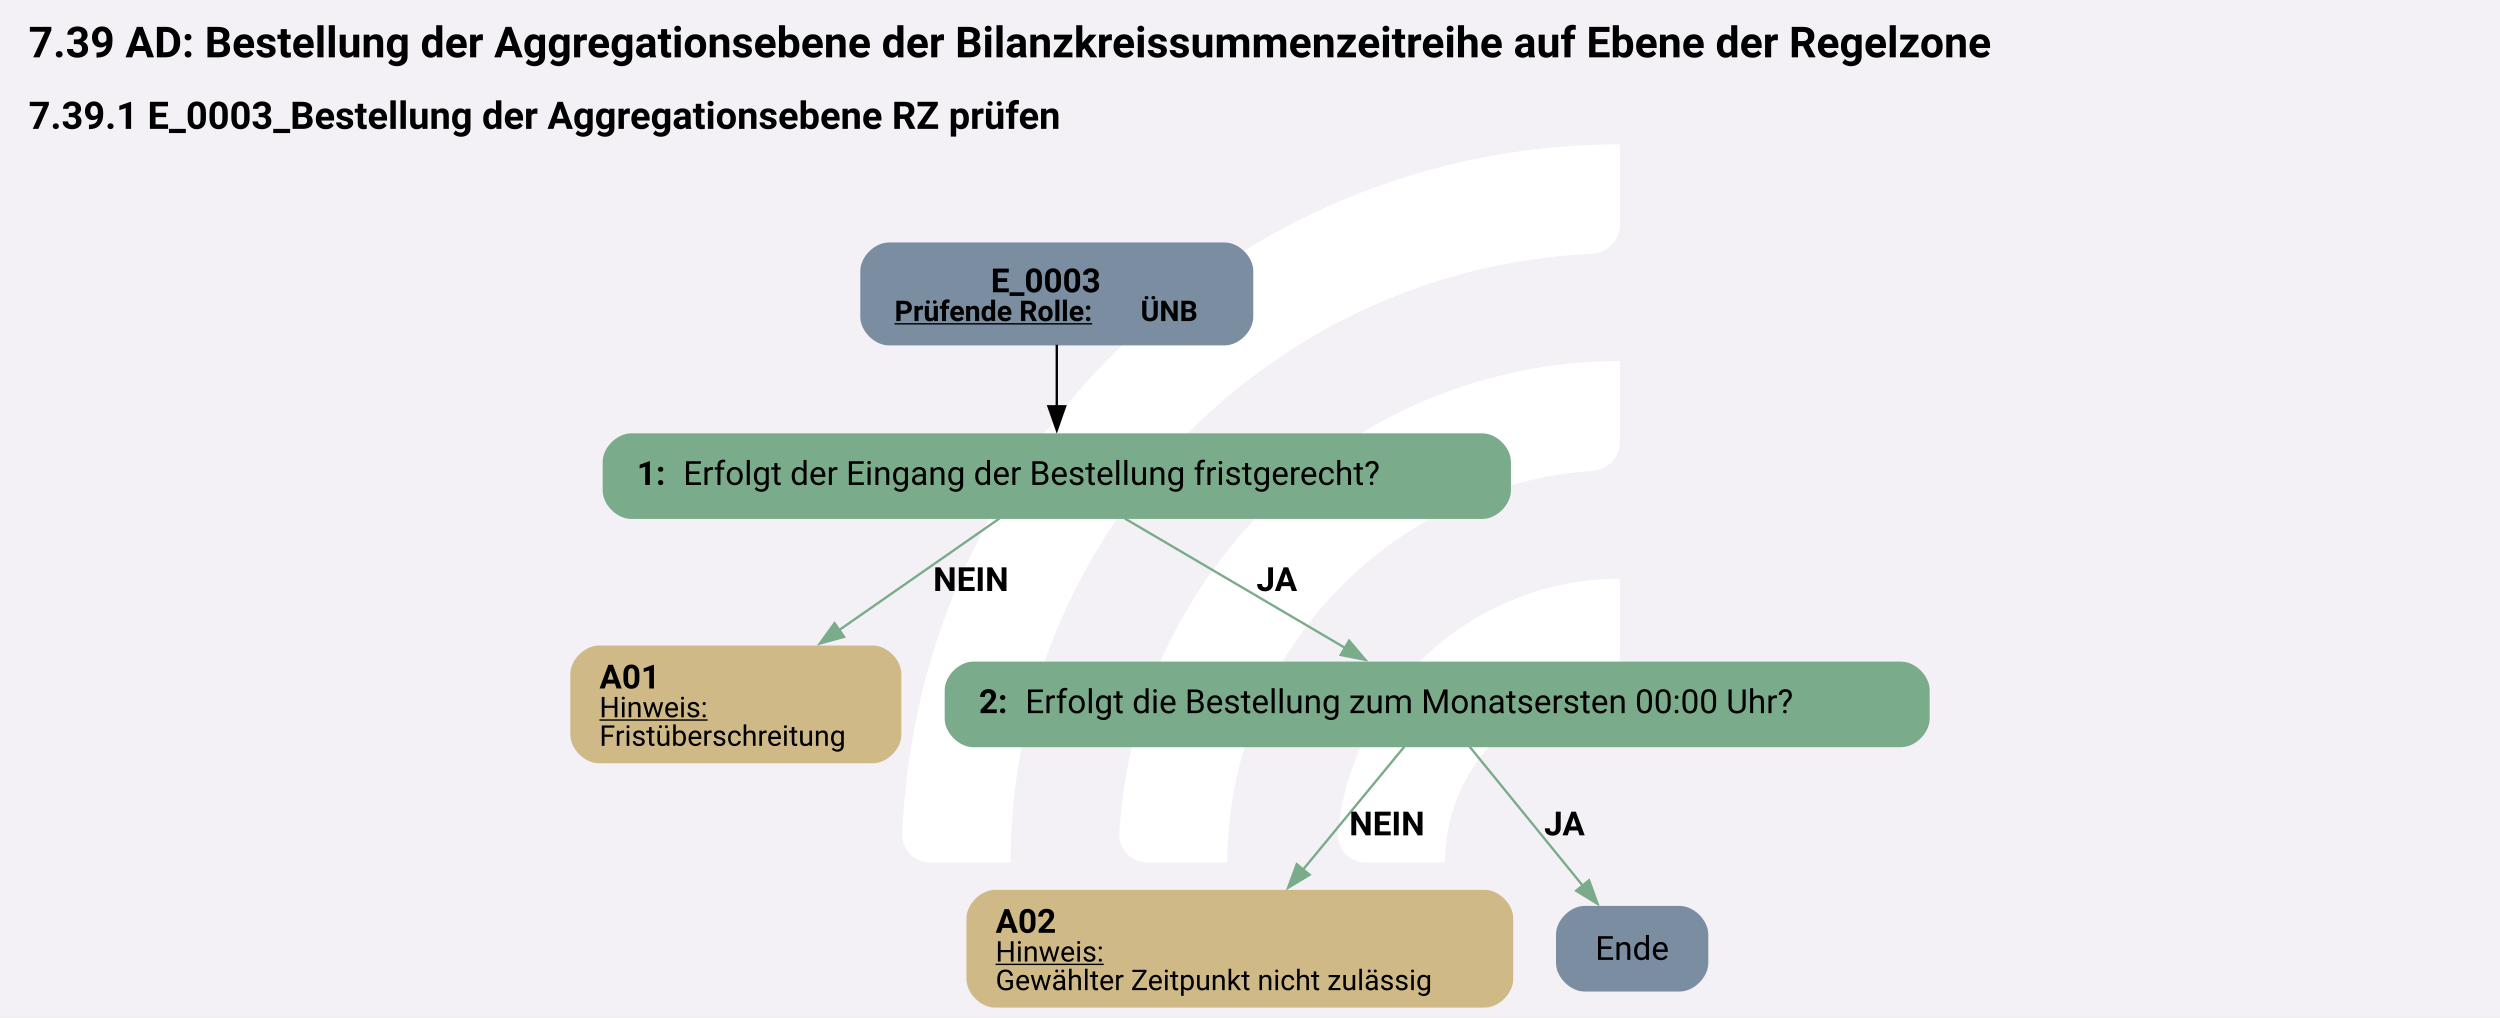
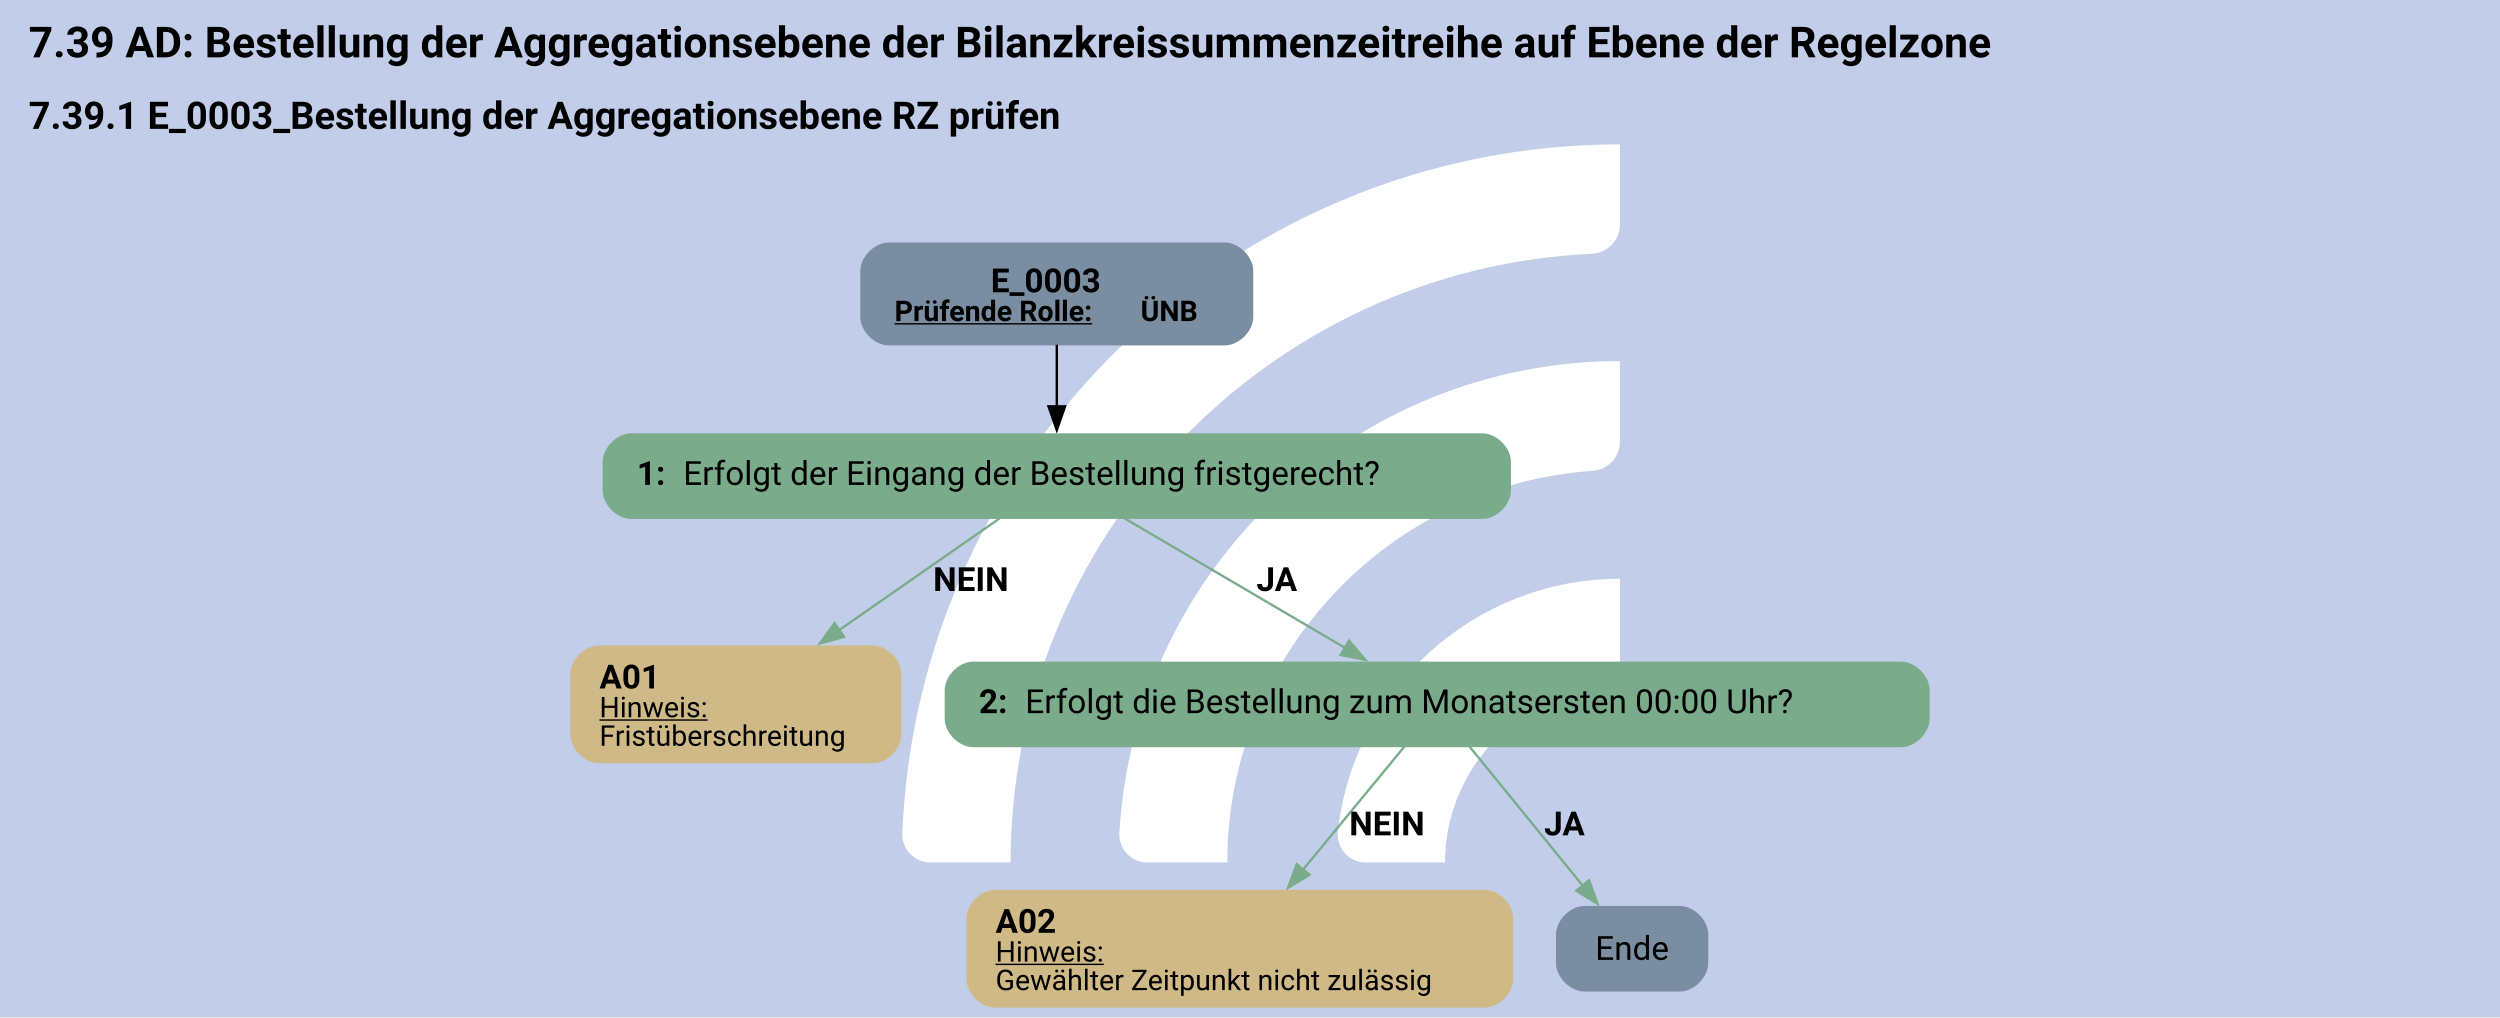
<svg xmlns="http://www.w3.org/2000/svg" version="1.1" width="1402.667px" viewBox="0 0 1402.667 570.667" height="570.667px">
  <g>
    <svg version="1.1" width="1402.667px" viewBox="0 0 1402.667 570.667" height="570.667px">
-       <polygon fill="#f3f1f6" points="0,0 1402.667,0 1402.667,570.667 0,570.667" />
+       <polygon fill="#c2cee9" points="0,0 1402.667,0 1402.667,570.667 0,570.667" />
      <g>
        <g transform="translate(468.6151, 57.06667) scale(1 1) translate(0, 0) scale(0.8035295 0.8035295) ">
          <defs>
            <style>.cls-1{fill:#fff;}</style>
          </defs>
          <path class="cls-1" d="M122.44,531.2h-56.1c-11,0-19.9-9.12-19.46-20.11C57.47,243.89,278.15,29.78,547.91,29.78v56.02c0,10.98-8.69,19.89-19.66,20.39-225.51,10.31-405.8,197-405.8,425Z" />
          <path class="cls-1" d="M273.78,531.2h-55.93c-11.23,0-20.09-9.48-19.43-20.69,10.74-183.44,163.39-329.39,349.48-329.39v56.26c0,10.71-8.27,19.62-18.96,20.35-142.35,9.77-255.17,128.69-255.17,273.46Z" />
          <path class="cls-1" d="M425.77,531.2h-55.45c-11.65,0-20.6-10.17-19.33-21.75,10.87-99.03,95.03-176.34,196.92-176.34v57.01c0,10.05-7.28,18.75-17.23,20.16-59.22,8.4-104.91,59.42-104.91,120.92Z" />
        </g>
        <svg width="1052pt" height="428pt" viewBox="0.00 0.00 1051.50 427.82">
          <g id="graph0" class="graph" transform="scale(1 1) rotate(0) translate(4 423.82)">
            <text text-anchor="start" x="8" y="-399.72" font-family="Roboto, sans-serif" font-weight="bold" font-size="18.00">7.39 AD: Bestellung der Aggregationsebene der Bilanzkreissummenzeitreihe auf Ebene der Regelzone</text>
            <text text-anchor="start" x="8" y="-369.62" font-family="Roboto, sans-serif" font-weight="bold" font-size="16.00">7.39.1 E_0003_Bestellung der Aggregationsebene RZ prüfen</text>
            <g id="node1" class="node">
              <path fill="#7a8da1" stroke="black" stroke-width="0" d="M511.13,-321.82C511.13,-321.82 369.83,-321.82 369.83,-321.82 363.83,-321.82 357.83,-315.82 357.83,-309.82 357.83,-309.82 357.83,-290.54 357.83,-290.54 357.83,-284.54 363.83,-278.54 369.83,-278.54 369.83,-278.54 511.13,-278.54 511.13,-278.54 517.13,-278.54 523.13,-284.54 523.13,-290.54 523.13,-290.54 523.13,-309.82 523.13,-309.82 523.13,-315.82 517.13,-321.82 511.13,-321.82" />
              <text text-anchor="start" x="412.73" y="-300.88" font-family="Roboto, sans-serif" font-weight="bold" font-size="14.00">E_0003</text>
              <text text-anchor="start" x="372.23" y="-288.78" font-family="Roboto, sans-serif" font-weight="bold" text-decoration="underline" font-size="12.00">Prüfende Rolle:</text>
              <text text-anchor="start" x="475.73" y="-288.78" font-family="Roboto, sans-serif" font-weight="bold" font-size="12.00"> ÜNB</text>
            </g>
            <g id="node2" class="node">
              <path fill="#7aab8a" stroke="black" stroke-width="0" d="M619.51,-241.54C619.51,-241.54 261.46,-241.54 261.46,-241.54 255.46,-241.54 249.46,-235.54 249.46,-229.54 249.46,-229.54 249.46,-217.54 249.46,-217.54 249.46,-211.54 255.46,-205.54 261.46,-205.54 261.46,-205.54 619.51,-205.54 619.51,-205.54 625.51,-205.54 631.51,-211.54 631.51,-217.54 631.51,-217.54 631.51,-229.54 631.51,-229.54 631.51,-235.54 625.51,-241.54 619.51,-241.54" />
              <text text-anchor="start" x="263.86" y="-219.86" font-family="Roboto, sans-serif" font-weight="bold" font-size="14.00">1: </text>
              <text text-anchor="start" x="283.36" y="-219.86" font-family="Roboto, sans-serif" font-size="14.00">Erfolgt der Eingang der Bestellung fristgerecht?</text>
            </g>
            <g id="edge1" class="edge">
              <path fill="none" stroke="black" d="M440.48,-278.78C440.48,-270.71 440.48,-261.3 440.48,-252.61" />
              <polygon fill="black" stroke="black" points="443.98,-252.9 440.48,-242.9 436.98,-252.9 443.98,-252.9" />
            </g>
            <g id="node3" class="node">
              <path fill="#cfb986" stroke="black" stroke-width="0" d="M363.1,-152.29C363.1,-152.29 247.87,-152.29 247.87,-152.29 241.87,-152.29 235.87,-146.29 235.87,-140.29 235.87,-140.29 235.87,-114.77 235.87,-114.77 235.87,-108.77 241.87,-102.77 247.87,-102.77 247.87,-102.77 363.1,-102.77 363.1,-102.77 369.1,-102.77 375.1,-108.77 375.1,-114.77 375.1,-114.77 375.1,-140.29 375.1,-140.29 375.1,-146.29 369.1,-152.29 363.1,-152.29" />
              <text text-anchor="start" x="248.11" y="-134.23" font-family="Roboto, sans-serif" font-weight="bold" font-size="14.00">A01</text>
              <text text-anchor="start" x="248.11" y="-122.13" font-family="Roboto, sans-serif" text-decoration="underline" font-size="12.00">Hinweis:</text>
              <text text-anchor="start" x="248.11" y="-110.13" font-family="Roboto, sans-serif" font-size="12.00">Fristüberschreitung</text>
            </g>
            <g id="edge2" class="edge">
              <path fill="none" stroke="#7aab8a" d="M416.35,-205.73C397.63,-192.7 371.21,-174.3 348.85,-158.73" />
              <polygon fill="#7aab8a" stroke="#7aab8a" points="351,-155.96 340.79,-153.12 347,-161.71 351,-155.96" />
              <text text-anchor="start" x="388.48" y="-175.24" font-family="Roboto, sans-serif" font-weight="bold" font-size="14.00">NEIN</text>
            </g>
            <g id="node4" class="node">
              <path fill="#7aab8a" stroke="black" stroke-width="0" d="M795.63,-145.53C795.63,-145.53 405.33,-145.53 405.33,-145.53 399.33,-145.53 393.33,-139.53 393.33,-133.53 393.33,-133.53 393.33,-121.53 393.33,-121.53 393.33,-115.53 399.33,-109.53 405.33,-109.53 405.33,-109.53 795.63,-109.53 795.63,-109.53 801.63,-109.53 807.63,-115.53 807.63,-121.53 807.63,-121.53 807.63,-133.53 807.63,-133.53 807.63,-139.53 801.63,-145.53 795.63,-145.53" />
              <text text-anchor="start" x="407.73" y="-123.86" font-family="Roboto, sans-serif" font-weight="bold" font-size="14.00">2: </text>
              <text text-anchor="start" x="427.23" y="-123.86" font-family="Roboto, sans-serif" font-size="14.00">Erfolgt die Bestellung zum Monatsersten 00:00 Uhr?</text>
            </g>
            <g id="edge3" class="edge">
              <path fill="none" stroke="#7aab8a" d="M469.09,-205.73C494.98,-190.52 533.32,-167.99 561.92,-151.19" />
              <polygon fill="#7aab8a" stroke="#7aab8a" points="563.43,-154.36 570.28,-146.28 559.89,-148.32 563.43,-154.36" />
              <text text-anchor="start" x="524.48" y="-175.24" font-family="Roboto, sans-serif" font-weight="bold" font-size="14.00">JA</text>
            </g>
            <g id="node5" class="node">
              <path fill="#cfb986" stroke="black" stroke-width="0" d="M620.47,-49.52C620.47,-49.52 414.49,-49.52 414.49,-49.52 408.49,-49.52 402.49,-43.52 402.49,-37.52 402.49,-37.52 402.49,-12 402.49,-12 402.49,-6 408.49,0 414.49,0 414.49,0 620.47,0 620.47,0 626.47,0 632.47,-6 632.47,-12 632.47,-12 632.47,-37.52 632.47,-37.52 632.47,-43.52 626.47,-49.52 620.47,-49.52" />
              <text text-anchor="start" x="414.73" y="-31.46" font-family="Roboto, sans-serif" font-weight="bold" font-size="14.00">A02</text>
              <text text-anchor="start" x="414.73" y="-19.36" font-family="Roboto, sans-serif" text-decoration="underline" font-size="12.00">Hinweis:</text>
              <text text-anchor="start" x="414.73" y="-7.36" font-family="Roboto, sans-serif" font-size="12.00">Gewählter Zeitpunkt nicht zulässig</text>
            </g>
            <g id="edge4" class="edge">
              <path fill="none" stroke="#7aab8a" d="M586.78,-109.89C575.17,-95.8 558.2,-75.19 543.95,-57.9" />
              <polygon fill="#7aab8a" stroke="#7aab8a" points="546.82,-55.87 537.76,-50.38 541.42,-60.32 546.82,-55.87" />
              <text text-anchor="start" x="563.48" y="-72.47" font-family="Roboto, sans-serif" font-weight="bold" font-size="14.00">NEIN</text>
            </g>
            <g id="node6" class="node">
              <path fill="#7a8da1" stroke="black" stroke-width="0" d="M702.51,-42.76C702.51,-42.76 662.46,-42.76 662.46,-42.76 656.46,-42.76 650.46,-36.76 650.46,-30.76 650.46,-30.76 650.46,-18.76 650.46,-18.76 650.46,-12.76 656.46,-6.76 662.46,-6.76 662.46,-6.76 702.51,-6.76 702.51,-6.76 708.51,-6.76 714.51,-12.76 714.51,-18.76 714.51,-18.76 714.51,-30.76 714.51,-30.76 714.51,-36.76 708.51,-42.76 702.51,-42.76" />
              <text text-anchor="middle" x="682.48" y="-20.08" font-family="Roboto, sans-serif" font-size="14.00">Ende</text>
            </g>
            <g id="edge5" class="edge">
              <path fill="none" stroke="#7aab8a" d="M614.02,-109.89C627.02,-93.92 646.83,-69.57 661.8,-51.17" />
              <polygon fill="#7aab8a" stroke="#7aab8a" points="664.37,-53.56 667.97,-43.6 658.94,-49.15 664.37,-53.56" />
              <text text-anchor="start" x="645.48" y="-72.47" font-family="Roboto, sans-serif" font-weight="bold" font-size="14.00">JA</text>
            </g>
          </g>
        </svg>
      </g>
    </svg>
  </g>
</svg>
